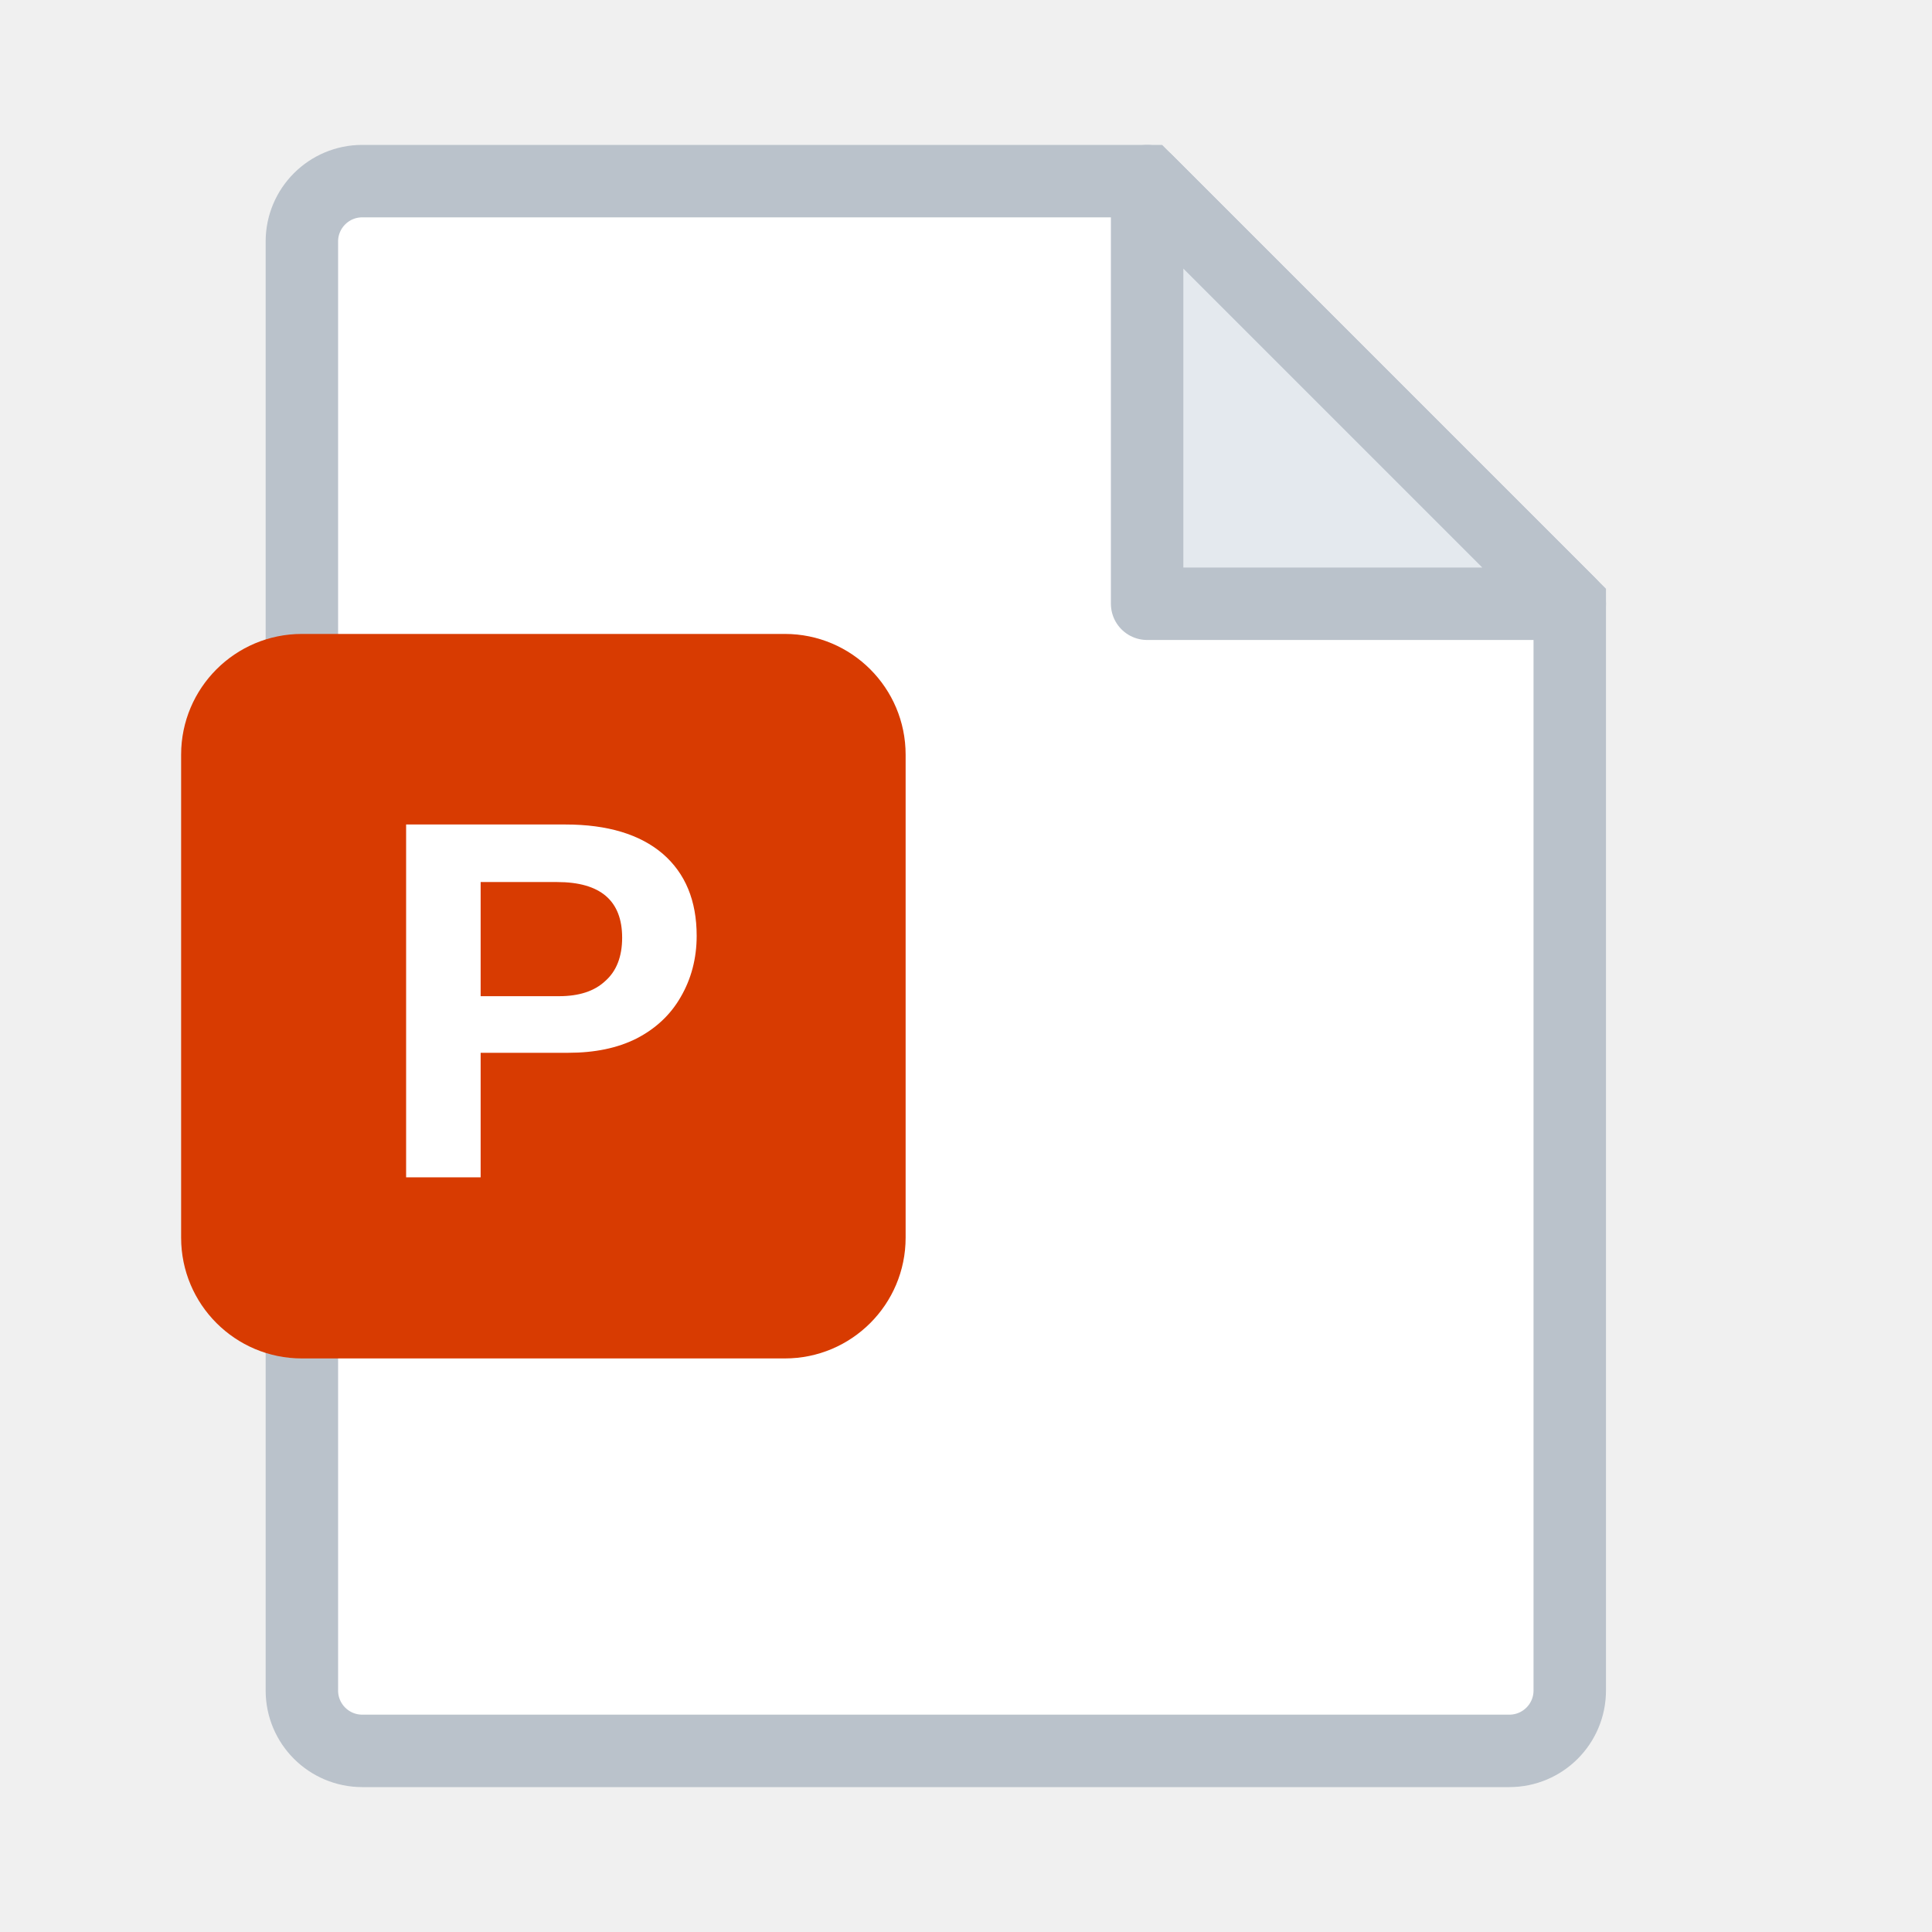
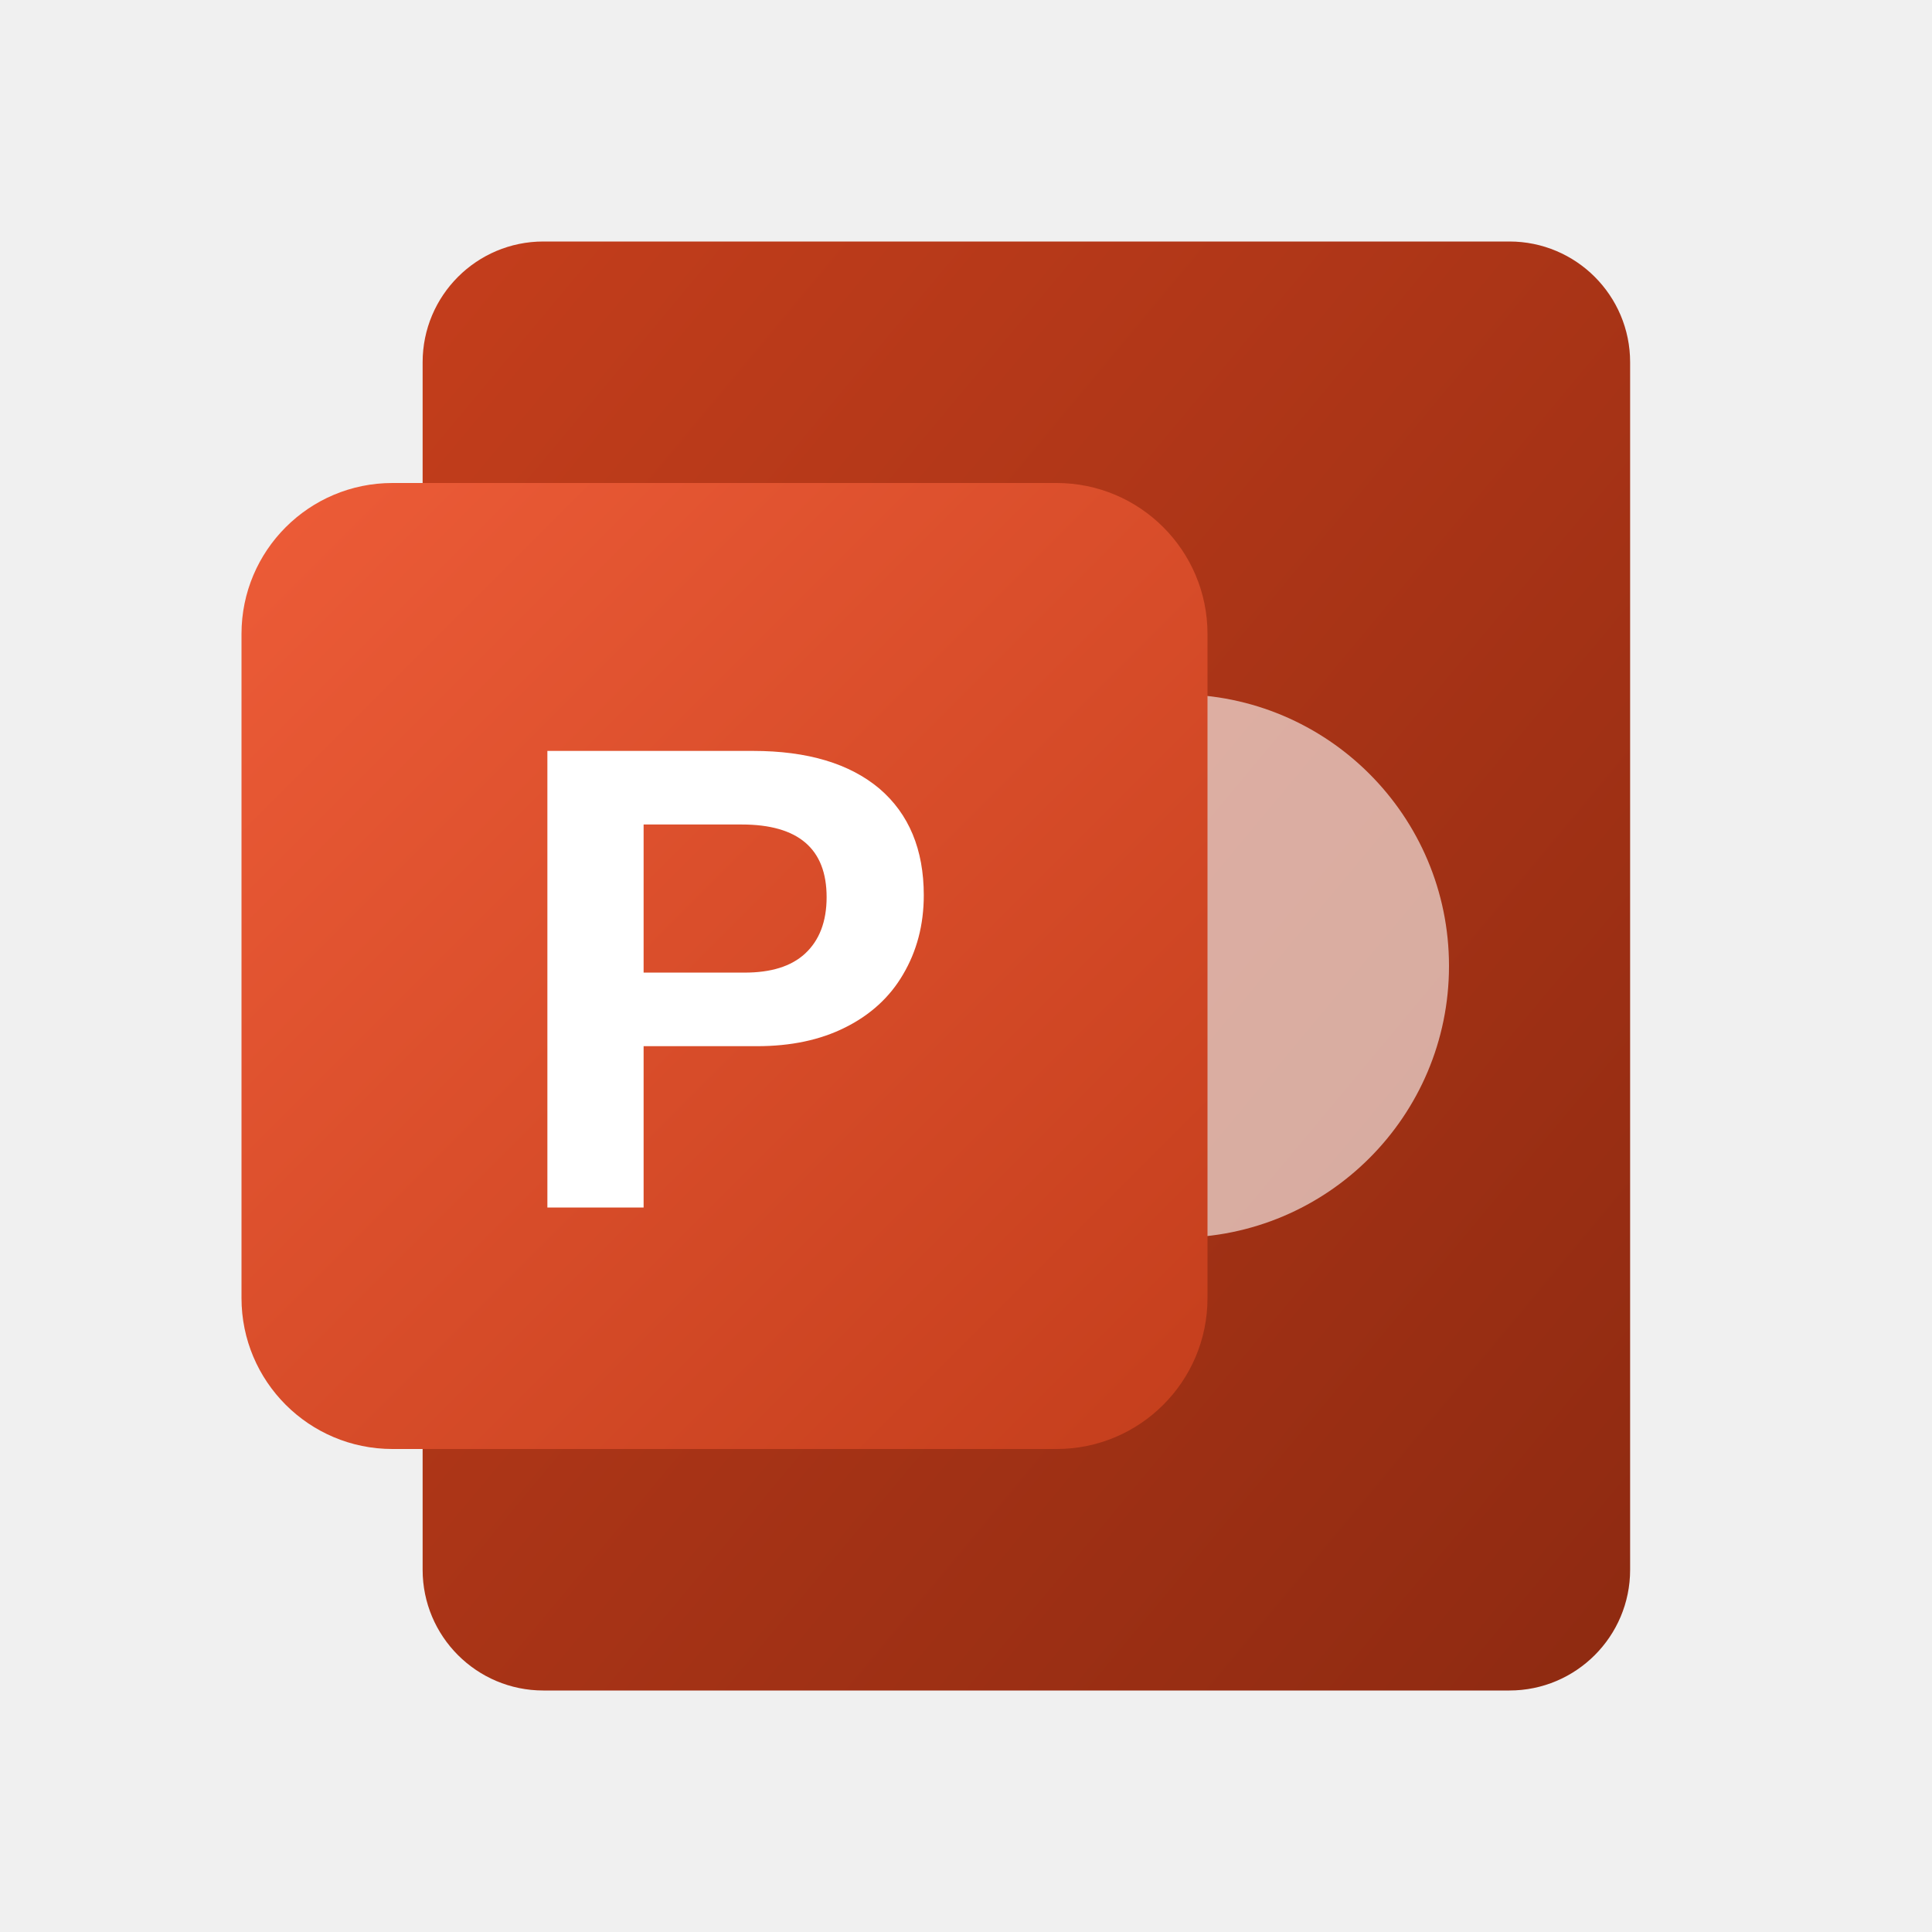
<svg xmlns="http://www.w3.org/2000/svg" viewBox="0 0 32 32" width="32" height="32">
-   <path d="M6 3h13l7 7v18a1 1 0 0 1-1 1H6a1 1 0 0 1-1-1V4a1 1 0 0 1 1-1z" fill="#FFFFFF" stroke="#BAC2CB" stroke-width="1.2" />
-   <path d="M19 3v7h7z" fill="#E4E9EE" stroke="#BAC2CB" stroke-width="1.2" stroke-linejoin="round" />
-   <rect x="3" y="10.5" width="12" height="12" rx="2" fill="#D83B01" />
-   <text x="9" y="19.5" font-family="-apple-system, BlinkMacSystemFont, 'Segoe UI', Arial, sans-serif" font-weight="bold" font-size="8.5" fill="#FFFFFF" text-anchor="middle">P</text>
+   <defs>
+     <linearGradient id="p_back" x1="0%" y1="0%" x2="100%" y2="100%">
+       <stop offset="0%" stop-color="#C43E1C" />
+       <stop offset="100%" stop-color="#8E2A11" />
+     </linearGradient>
+     <linearGradient id="p_front" x1="0%" y1="0%" x2="100%" y2="100%">
+       <stop offset="0%" stop-color="#ED5C38" />
+       <stop offset="100%" stop-color="#C43E1C" />
+     </linearGradient>
+   </defs>
+   <rect x="7" y="4" width="20" height="24" rx="2" fill="url(#p_back)" />
+   <circle cx="19.5" cy="16" r="4.5" fill="#FFFFFF" opacity="0.6" />
+   <rect x="4" y="8" width="16" height="16" rx="2.5" fill="url(#p_front)" />
+   <text x="12" y="20" font-family="-apple-system, BlinkMacSystemFont, 'Segoe UI', Arial, sans-serif" font-weight="900" font-size="11" fill="#FFFFFF" text-anchor="middle">P</text>
</svg>
